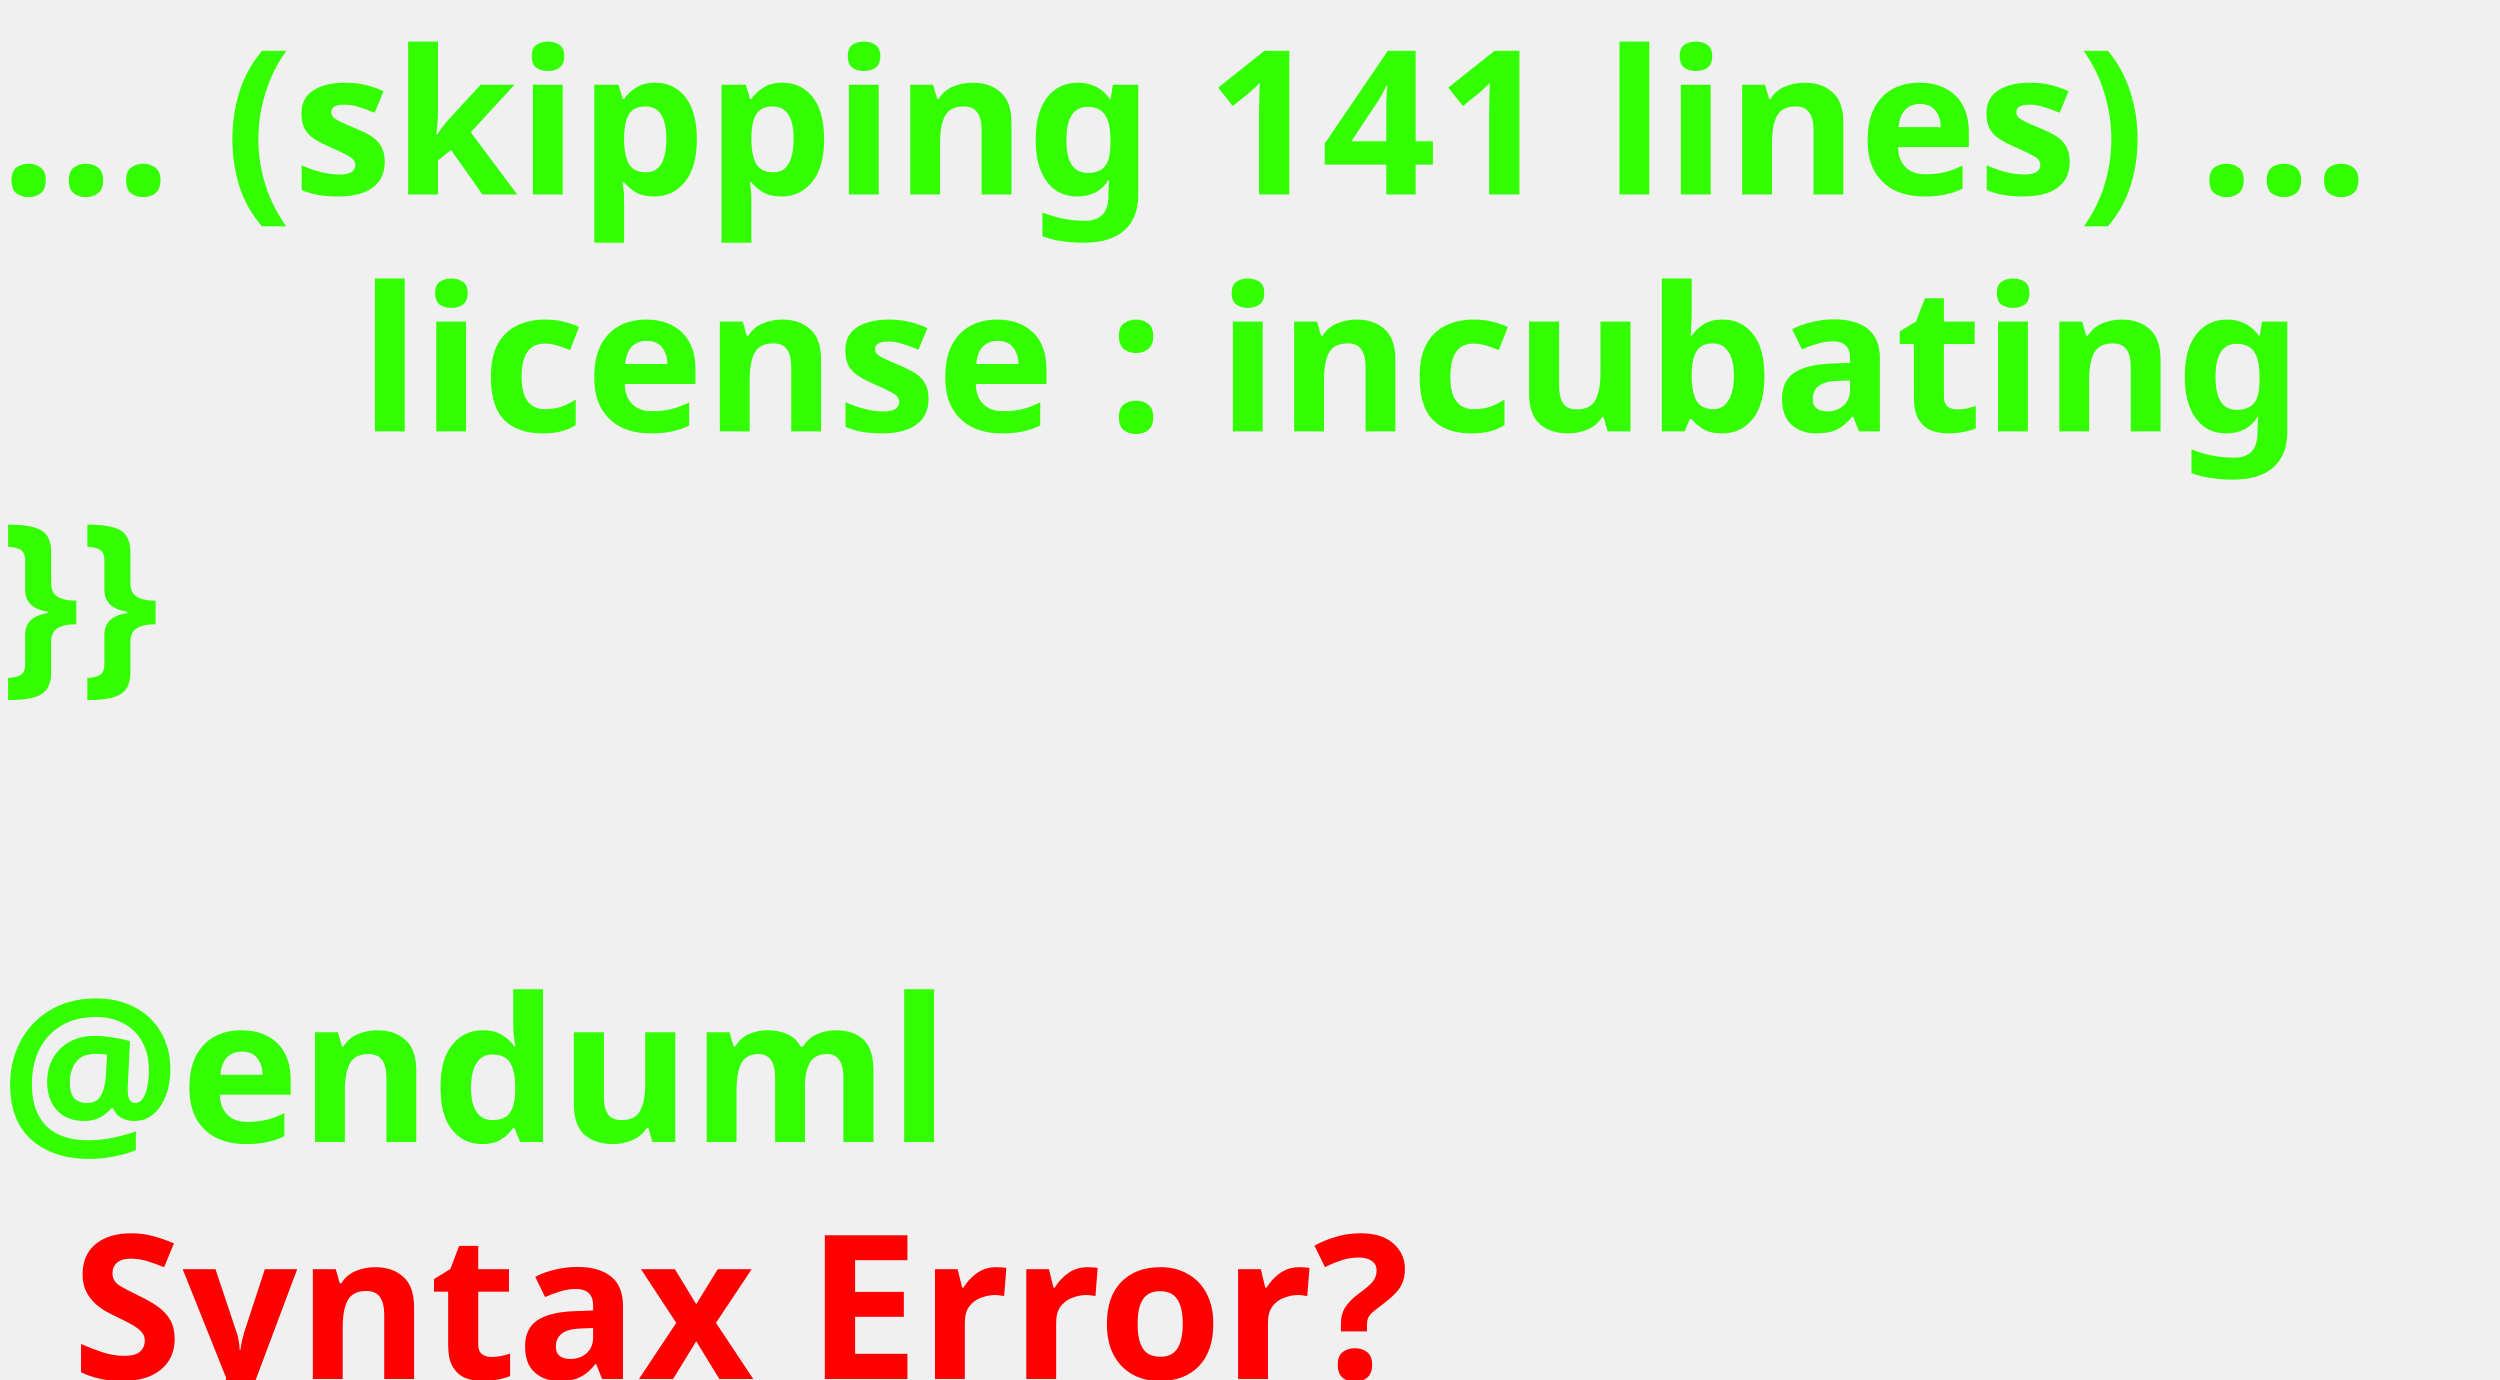
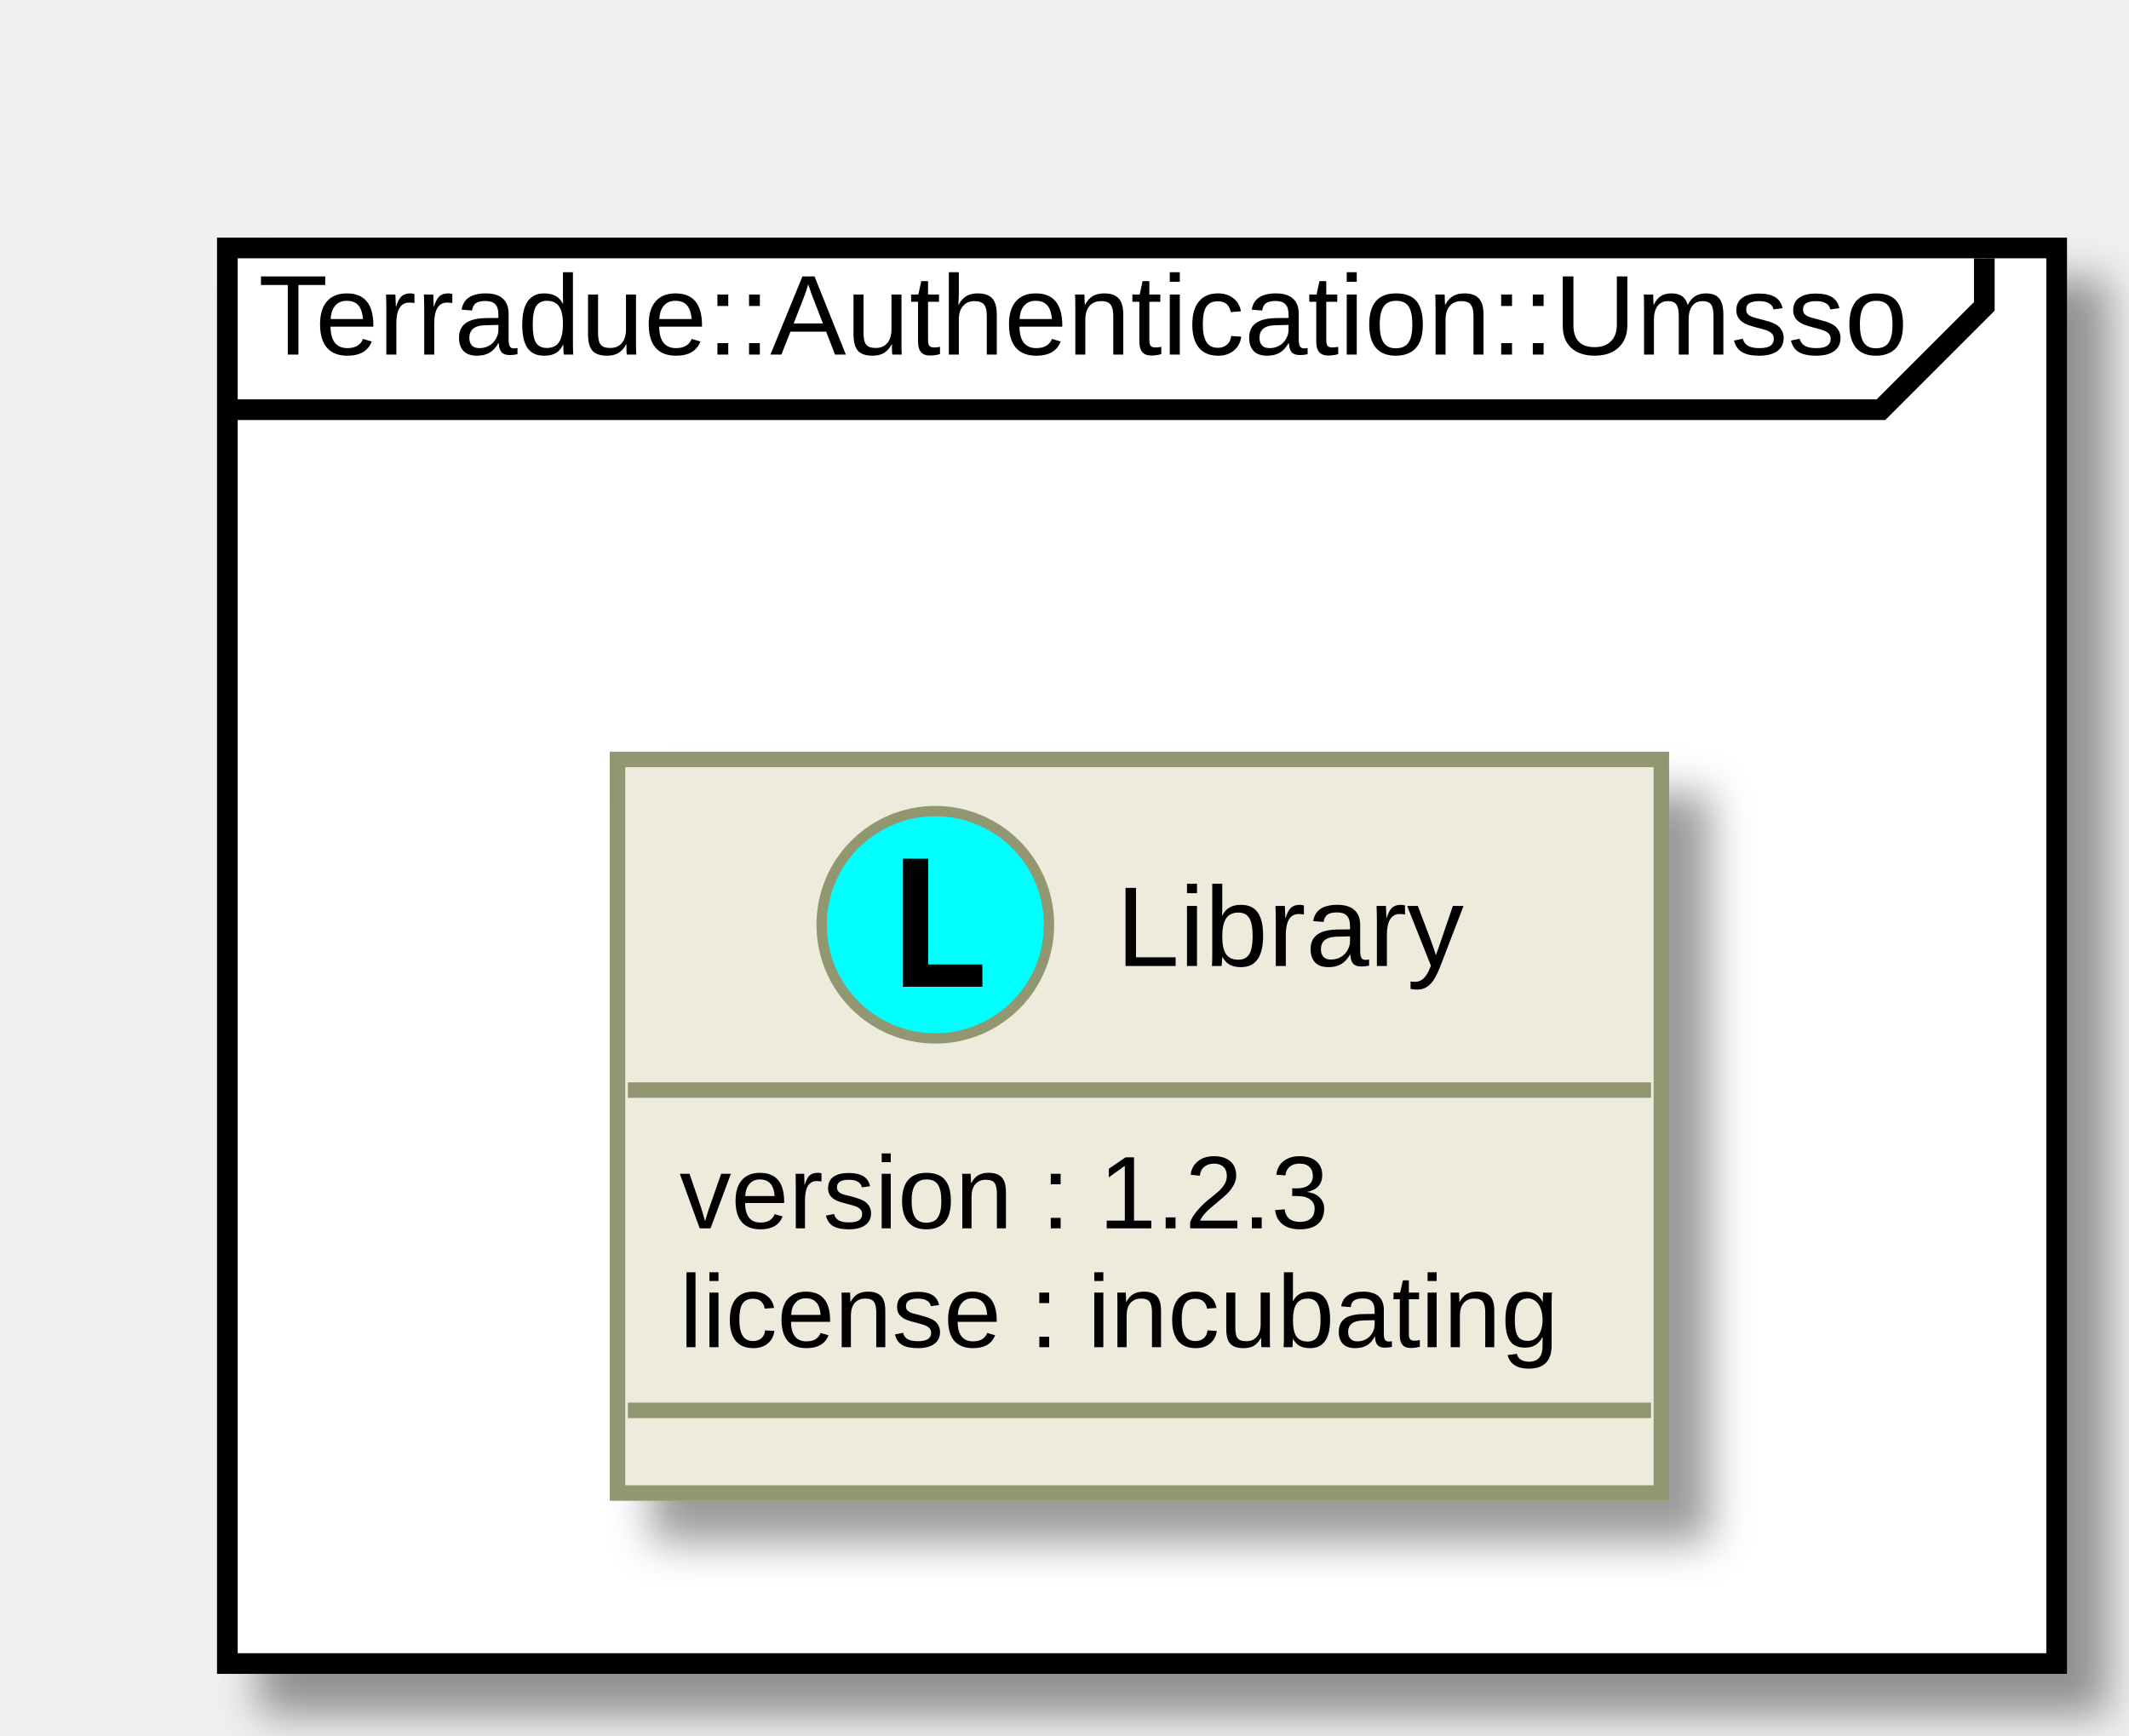
- <svg xmlns="http://www.w3.org/2000/svg" height="96pt" style="width:174px;height:96px;background:#000000;" version="1.1" viewBox="0 0 174 96" width="174pt">
-   <defs />
+ <svg xmlns="http://www.w3.org/2000/svg" xmlns:xlink="http://www.w3.org/1999/xlink" height="168pt" style="width:206px;height:168px;" version="1.1" viewBox="0 0 206 168" width="206pt">
+   <defs>
+     <filter height="300%" id="f1" width="300%" x="-1" y="-1">
+       <feGaussianBlur result="blurOut" stdDeviation="2.0" />
+       <feColorMatrix in="blurOut" result="blurOut2" type="matrix" values="0 0 0 0 0 0 0 0 0 0 0 0 0 0 0 0 0 0 .4 0" />
+       <feOffset dx="4.0" dy="4.0" in="blurOut2" result="blurOut3" />
+       <feBlend in="SourceGraphic" in2="blurOut3" mode="normal" />
+     </filter>
+   </defs>
  <g>
-     <text fill="#33FF02" font-family="sans-serif" font-size="14" font-weight="bold" lengthAdjust="spacingAndGlyphs" textLength="173" x="0" y="13.535">... (skipping 141 lines) ...</text>
-     <text fill="#33FF02" font-family="sans-serif" font-size="14" font-weight="bold" lengthAdjust="spacingAndGlyphs" textLength="139" x="25" y="30.023">license : incubating</text>
-     <text fill="#33FF02" font-family="sans-serif" font-size="14" font-weight="bold" lengthAdjust="spacingAndGlyphs" textLength="10" x="0" y="46.512">}}</text>
-     <text fill="#33FF02" font-family="sans-serif" font-size="14" font-weight="bold" lengthAdjust="spacingAndGlyphs" textLength="0" x="5" y="63" />
-     <text fill="#33FF02" font-family="sans-serif" font-size="14" font-weight="bold" lengthAdjust="spacingAndGlyphs" textLength="66" x="0" y="79.488">@enduml</text>
-     <text fill="#33FF02" font-family="sans-serif" font-size="14" font-weight="bold" lengthAdjust="spacingAndGlyphs" textLength="0" x="5" y="95.977" />
-     <text fill="#FF0000" font-family="sans-serif" font-size="14" font-weight="bold" lengthAdjust="spacingAndGlyphs" textLength="94" x="5" y="95.977">Syntax Error?</text>
+     <rect fill="#FFFFFF" filter="url(#f1)" height="137" style="stroke: #000000; stroke-width: 2.0;" width="177" x="22" y="24" />
+     <path d="M192,25 L192,29.649 L182,39.649 L22,39.649 " fill="#FFFFFF" style="stroke: #000000; stroke-width: 2.0;" />
+     <text fill="#000000" font-family="Arial" font-size="11" lengthAdjust="spacingAndGlyphs" textLength="160" x="25" y="34.318">Terradue::Authentication::Umsso</text>
+     <a target="_top" xlink:href="../technology/packages/namespace_terradue_1_1_authentication_1_1_umsso.html" xlink:title="../technology/packages/namespace_terradue_1_1_authentication_1_1_umsso.html">
+       <rect fill="#EEEBDC" filter="url(#f1)" height="70.998" style="stroke: #919871; stroke-width: 1.5;" width="101" x="59.75" y="73.5" />
+       <ellipse cx="90.5" cy="89.5" fill="#00FFFF" rx="11" ry="11" style="stroke: #919871; stroke-width: 1.0;" />
+       <path d="M87.368,95.5 L87.368,83.107 L89.816,83.107 L89.816,93.342 L95.054,93.342 L95.054,95.5 Z " />
+       <text fill="#000000" font-family="Arial" font-size="11" lengthAdjust="spacingAndGlyphs" textLength="34" x="108" y="93.493">Library</text>
+       <line style="stroke: #919871; stroke-width: 1.5;" x1="60.75" x2="159.75" y1="105.5" y2="105.5" />
+       <text fill="#000000" font-family="Arial" font-size="10" lengthAdjust="spacingAndGlyphs" textLength="66" x="65.75" y="118.88">version : 1.2.3</text>
+       <text fill="#000000" font-family="Arial" font-size="10" lengthAdjust="spacingAndGlyphs" textLength="89" x="65.75" y="130.379">license : incubating</text>
+       <line style="stroke: #919871; stroke-width: 1.5;" x1="60.75" x2="159.75" y1="136.498" y2="136.498" />
+     </a>
  </g>
</svg>
